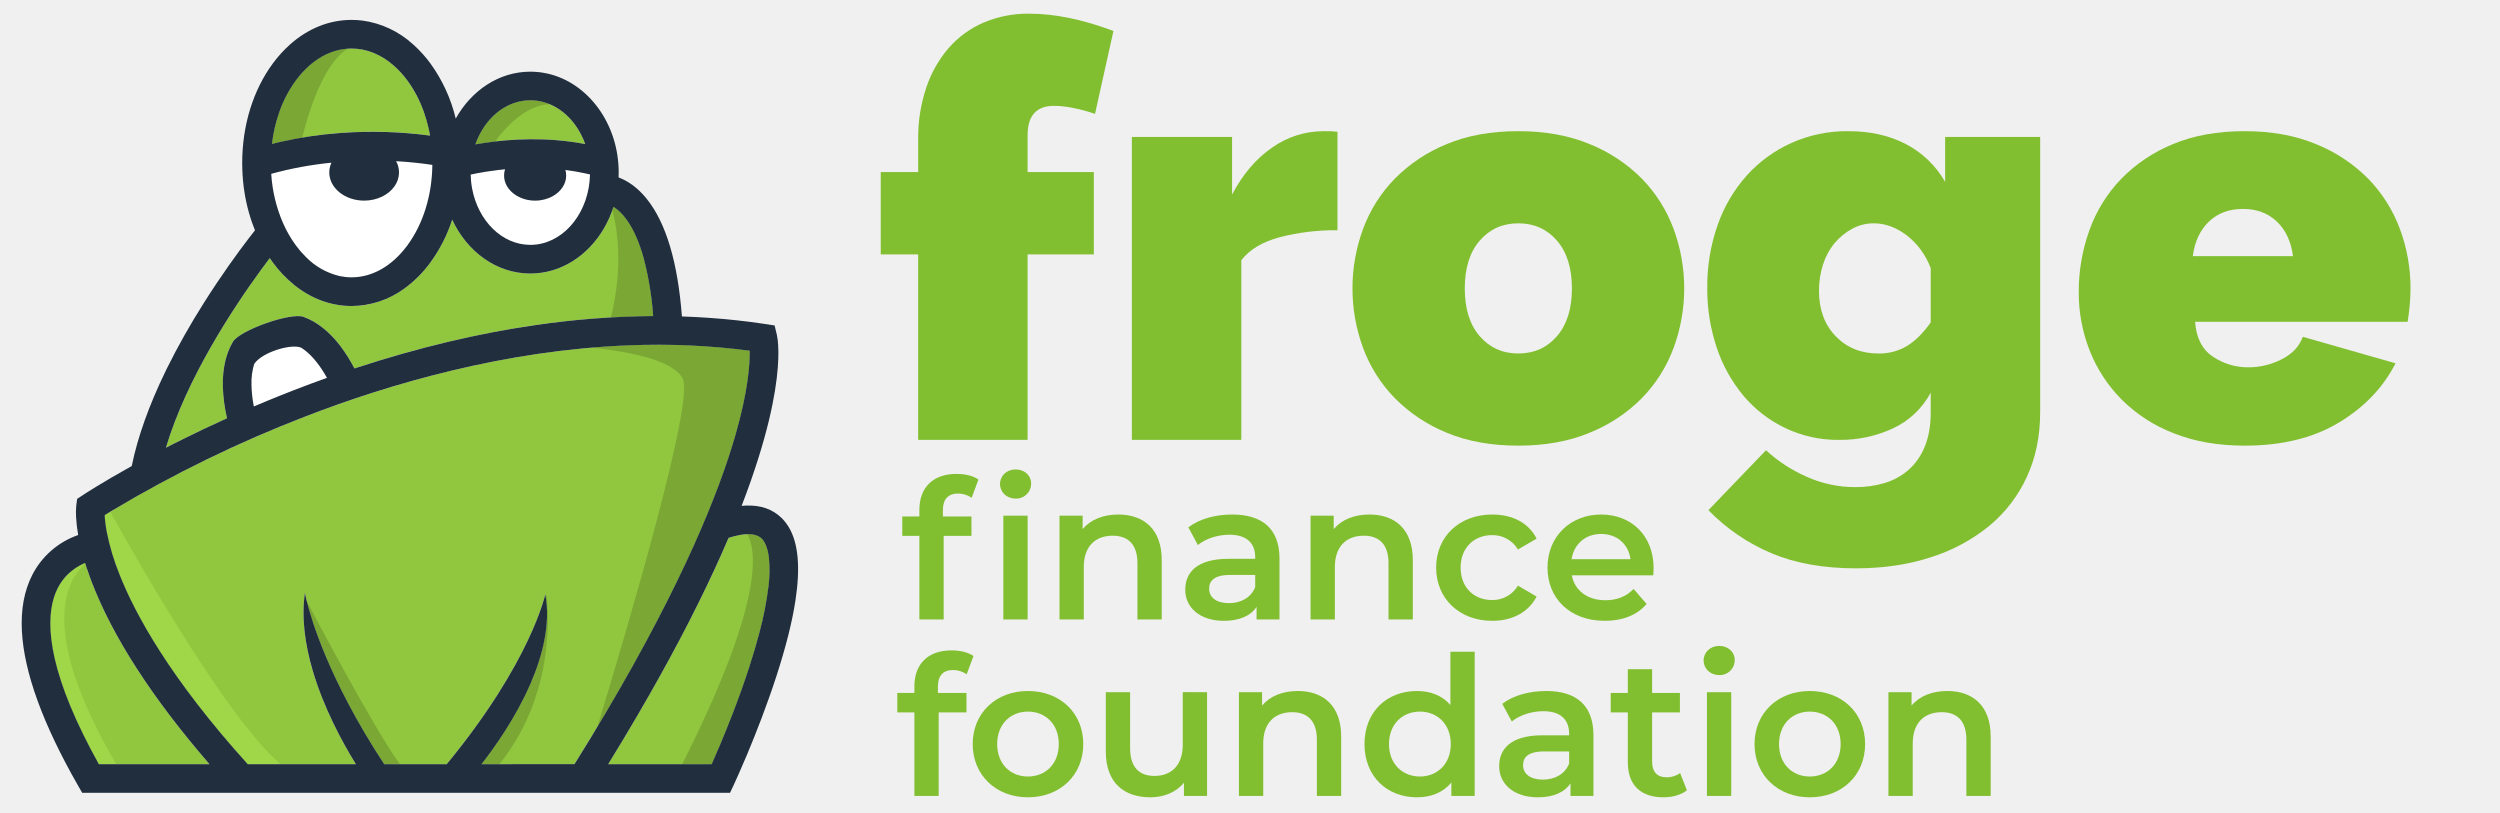
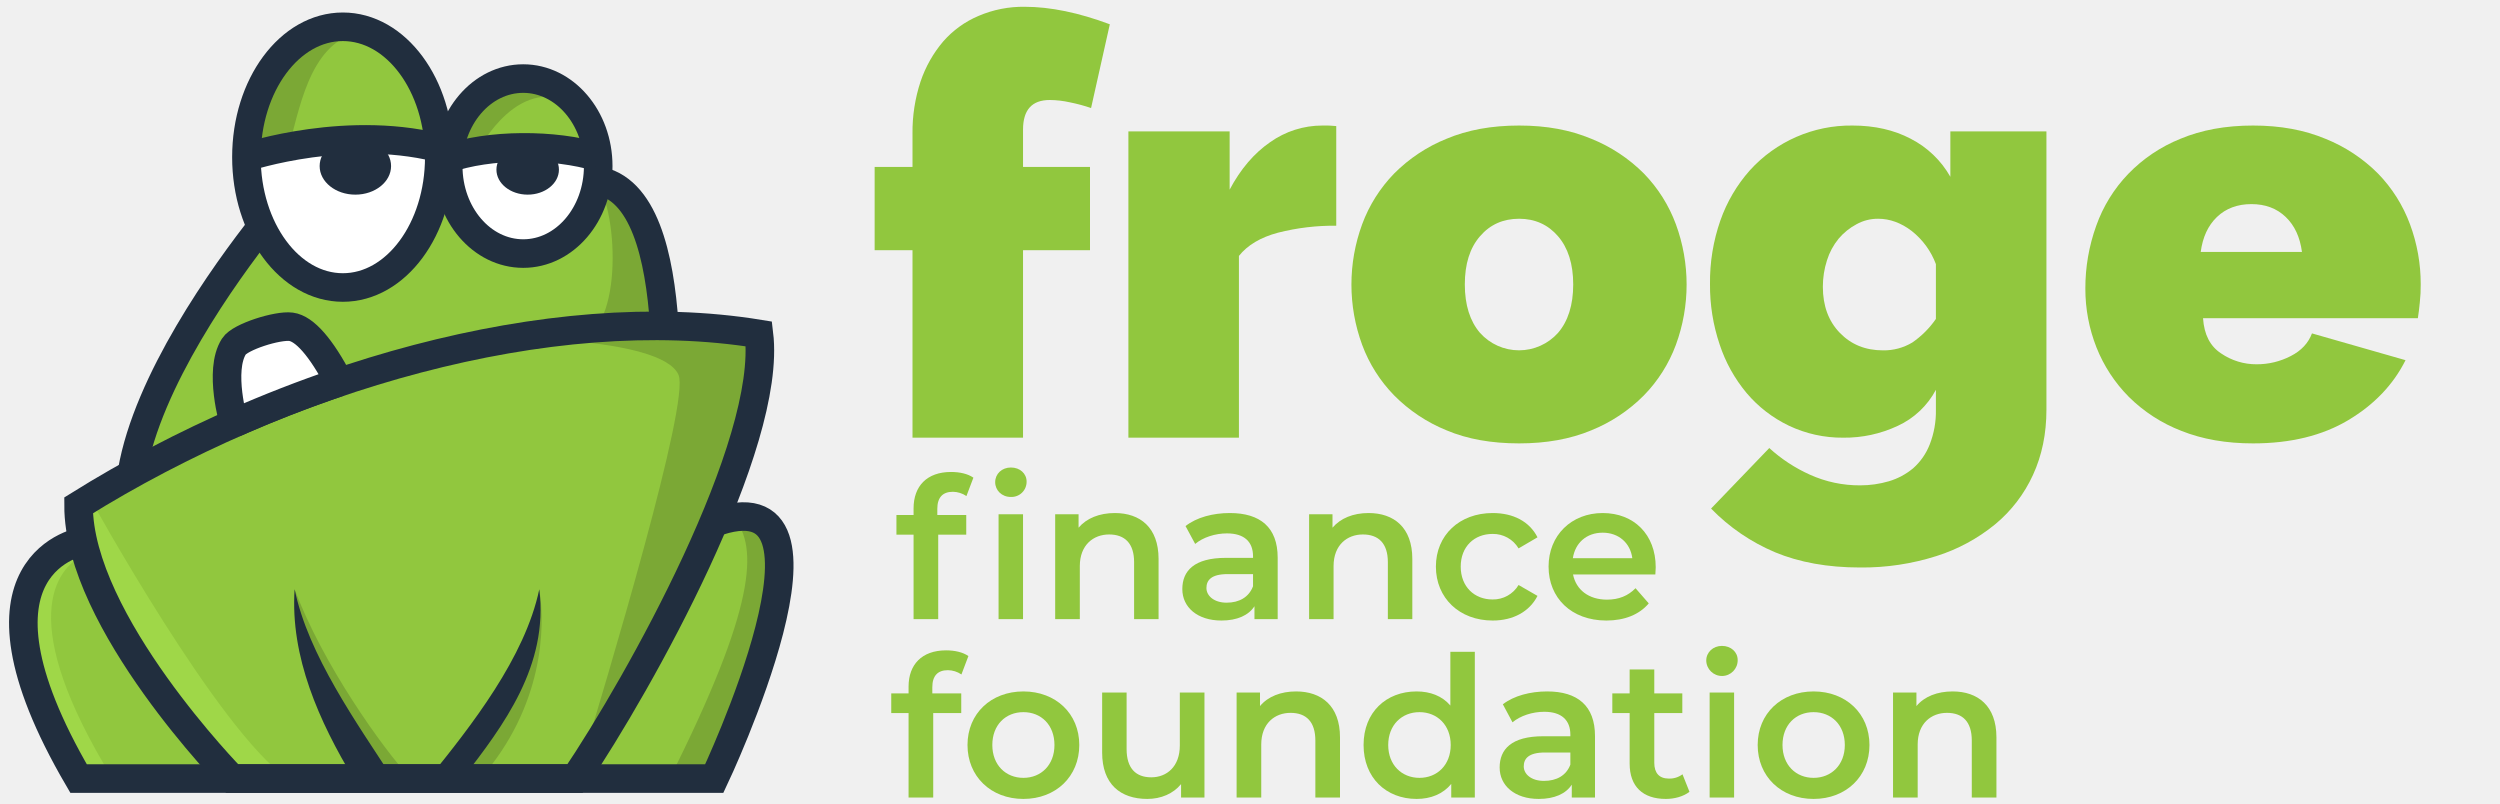
- <svg xmlns="http://www.w3.org/2000/svg" viewBox="0 0 1415 460">
-   <g id="title-logo-fff-allgreen">
-     <g id="shaded_bits" data-name="shaded bits">
-       <g id="shade_primary" data-name="shade primary">
-         <path d="M118.559,432.521H55.948c-31.77-56.951-30.337-85.49-23.378-99.451a30,30,0,0,1,15.587-14.417c.983,3.163,2.144,6.559,3.525,10.181C63.619,360.206,86.088,395.028,118.559,432.521Z" fill="#91c73e" />
-         <path d="M424.315,198.518c.143,7.409-.863,22.848-8.233,48.292-9.935,34.318-33.778,94.251-90.927,185.711H272.533c13.014-16.567,42.9-59.441,36.116-96.233,0,0-8.065,38.292-55.81,96.233H217.467c-38.376-58.471-44.88-97.045-44.88-97.045-5.433,36.776,17.951,79.528,28.85,97.045H140.219C95.98,383.616,76.3,347.121,67.58,324.982c-6.655-16.884-8.075-28.105-8.324-33.4,12.218-7.632,54.885-33.157,113.587-55.862C235.383,211.528,329.214,185.761,424.315,198.518Z" fill="#91c73e" />
-         <path d="M431.346,305.078c2.189,2.364,5.562,8.967,3.609,26.689-1.349,12.23-4.99,27.562-10.821,45.578-7.674,23.7-17.172,45.827-21.33,55.176H344.245c29.192-47.4,51.974-90.238,68.141-128.087C419.452,302.157,427.494,300.916,431.346,305.078Z" fill="#91c73e" />
-         <path d="M347.229,117.05c7.109,4.5,18.922,18.469,22.45,61.832a489.426,489.426,0,0,0-79.654,7.16,616.069,616.069,0,0,0-89.423,22.5A83.722,83.722,0,0,0,191.03,193.8c-5.84-7.085-12.347-11.933-19.206-14.446-7.318-2.674-36.122,7.574-40.006,14.132s-5.847,14.886-5.7,24.668a89.99,89.99,0,0,0,2.39,18.566c-12.858,5.808-24.454,11.477-34.6,16.706,13.116-43.874,44.5-88.492,58.779-107.332q.849,1.256,1.749,2.477C166.165,164.453,182,173.2,199.014,173.2s32.85-8.747,44.586-24.629a85.7,85.7,0,0,0,12.344-24.261c8.388,18.13,25.069,30.509,44.233,30.509C321.8,154.819,340.27,139.054,347.229,117.05Z" fill="#91c73e" />
-         <path d="M230.554,45.527a73.728,73.728,0,0,1,12.852,31.226,240.021,240.021,0,0,0-89.469,4.692c1.611-13.608,6.281-26.09,13.541-35.918,8.6-11.642,19.8-18.048,31.536-18.048S221.952,33.885,230.554,45.527Z" fill="#91c73e" />
-         <path d="M300.177,56.781c13.9,0,25.864,10.212,31.042,24.761-24.953-4.805-48.256-2.328-62.149.178C274.215,67.074,286.222,56.781,300.177,56.781Z" fill="#91c73e" />
+ <svg xmlns="http://www.w3.org/2000/svg" viewBox="0 0 1400 450">
+   <g id="fff">
+     <g id="Layer_19" data-name="Layer 19">
+       <g>
+         <path d="M522.1,384.8v3.5h16.2v11H522.6v47.3H508.8V399.3h-9.7v-11h9.7v-3.8c0-12.3,7.4-20.3,21-20.3,4.8,0,9.4,1,12.5,3.2l-3.9,10.3a13.7,13.7,0,0,0-7.6-2.4C525.1,375.3,522.1,378.5,522.1,384.8Z" fill="#91c73e" />
+         <path d="M541.8,417.2c0-17.6,13.2-30,31.3-30s31.3,12.4,31.3,30-13.1,30.2-31.3,30.2S541.8,434.8,541.8,417.2Zm48.7,0c0-11.2-7.4-18.4-17.4-18.4s-17.4,7.2-17.4,18.4,7.5,18.4,17.4,18.4S590.5,428.4,590.5,417.2Z" fill="#91c73e" />
+         <path d="M674.5,387.8v58.8H661.4v-7.5c-4.4,5.4-11.3,8.3-18.9,8.3-15.1,0-25.3-8.3-25.3-26V387.8h13.7v31.7c0,10.7,5.1,15.8,13.8,15.8s16-6,16-17.8V387.8Z" fill="#91c73e" />
+         <path d="M750.4,412.9v33.7H736.6V414.7c0-10.5-5.1-15.5-13.9-15.5s-16.4,5.9-16.4,17.7v29.7H692.5V387.8h13.1v7.6c4.5-5.4,11.7-8.2,20.2-8.2C739.9,387.2,750.4,395.2,750.4,412.9Z" fill="#91c73e" />
+         <path d="M825.9,365v81.6H812.7V439c-4.6,5.6-11.4,8.4-19.4,8.4-17.1,0-29.7-11.9-29.7-30.2s12.6-30,29.7-30c7.6,0,14.3,2.5,18.9,7.9V365Zm-13.5,52.2c0-11.2-7.6-18.4-17.5-18.4s-17.5,7.2-17.5,18.4,7.6,18.4,17.5,18.4S812.4,428.4,812.4,417.2Z" fill="#91c73e" />
+         <path d="M893.2,412.2v34.4h-13v-7.2c-3.3,5.1-9.7,8-18.5,8-13.4,0-21.9-7.4-21.9-17.6s6.6-17.5,24.4-17.5h15.2v-.9c0-8-4.8-12.8-14.6-12.8-6.6,0-13.4,2.2-17.8,5.9l-5.4-10.1c6.2-4.8,15.4-7.2,24.8-7.2C883.4,387.2,893.2,395.2,893.2,412.2Zm-13.8,16v-6.8H865.2c-9.3,0-11.9,3.5-11.9,7.8s4.2,8.1,11.3,8.1S877.1,434.3,879.4,428.2Z" fill="#91c73e" />
+         <path d="M946.1,443.4c-3.3,2.6-8.3,4-13.2,4-12.9,0-20.3-6.9-20.3-19.8V399.3h-9.7v-11h9.7V374.9h13.8v13.4h15.7v11H926.4v27.9c0,5.7,2.8,8.8,8.1,8.8a12,12,0,0,0,7.7-2.4Z" fill="#91c73e" />
+         <path d="M955.5,369.9c0-4.6,3.8-8.2,8.8-8.2s8.8,3.4,8.8,7.9a8.8,8.8,0,0,1-17.6.3Zm1.9,17.9h13.7v58.8H957.4Z" fill="#91c73e" />
+         <path d="M984.3,417.2c0-17.6,13.2-30,31.3-30s31.3,12.4,31.3,30-13.1,30.2-31.3,30.2S984.3,434.8,984.3,417.2Zm48.8,0c0-11.2-7.5-18.4-17.5-18.4s-17.4,7.2-17.4,18.4,7.5,18.4,17.4,18.4S1033.1,428.4,1033.1,417.2Z" fill="#91c73e" />
+         <path d="M1118,412.9v33.7h-13.8V414.7c0-10.5-5.1-15.5-13.9-15.5s-16.4,5.9-16.4,17.7v29.7h-13.8V387.8h13.1v7.6c4.5-5.4,11.7-8.2,20.3-8.2C1107.5,387.2,1118,395.2,1118,412.9Z" fill="#91c73e" />
      </g>
-       <g id="shade_white" data-name="shade white">
-         <path d="M320.013,96.182a126.294,126.294,0,0,1,13.941,2.552c-.459,22.074-15.435,39.867-33.777,39.867-18.324,0-33.287-17.748-33.778-39.79a165.107,165.107,0,0,1,19.458-3,11.627,11.627,0,0,0-.547,3.535c0,7.845,7.865,14.2,17.57,14.2s17.57-6.358,17.57-14.2A11.708,11.708,0,0,0,320.013,96.182Z" fill="#fff" />
-         <path d="M244.719,93.317c-.194,17.327-5.213,33.493-14.165,45.614-8.6,11.639-19.8,18.051-31.54,18.051s-22.937-6.412-31.536-18.051C159.4,128,154.532,113.781,153.5,98.388a204.612,204.612,0,0,1,34.082-6.31,13.223,13.223,0,0,0-1.213,5.521c0,8.809,8.835,15.949,19.733,15.949s19.733-7.14,19.733-15.949a13.349,13.349,0,0,0-1.636-6.374C230.771,91.593,237.63,92.263,244.719,93.317Z" fill="#fff" />
-         <path d="M170.686,196.9c6.788,3.467,11.312,11.425,14.381,16.984q-9.212,3.275-18.446,6.856-11.948,4.627-22.951,9.33a69.476,69.476,0,0,1-1.336-12.147c-.074-4.967-.249-9.226,1.517-11.9C148.4,199.116,165.544,194.266,170.686,196.9Z" fill="#fff" />
+       <g>
+         <path d="M532.6,264.3c4.8,0,9.4,1,12.5,3.2l-3.9,10.3a13.7,13.7,0,0,0-7.6-2.4c-5.7,0-8.7,3.2-8.7,9.5v3.5h16.2v11H525.4v47.3H511.6V299.4H502v-11h9.6v-3.7C511.6,272.3,519,264.3,532.6,264.3Zm24.7,5.7c0-4.6,3.7-8.2,8.8-8.2s8.8,3.4,8.8,7.9a8.5,8.5,0,0,1-8.8,8.6C561,278.3,557.3,274.6,557.3,270Zm1.9,18h13.7v58.7H559.2Z" fill="#91c73e" />
+         <path d="M648.8,313v33.7H635.1V314.8c0-10.5-5.2-15.5-14-15.5s-16.4,5.9-16.4,17.7v29.7H590.9V288H604v7.5c4.5-5.3,11.7-8.2,20.3-8.2C638.4,287.3,648.8,295.3,648.8,313Z" fill="#91c73e" />
+         <path d="M715.5,312.3v34.4h-13v-7.2c-3.3,5.1-9.7,8-18.5,8-13.4,0-21.9-7.4-21.9-17.6s6.6-17.5,24.4-17.5h15.2v-.9c0-8-4.8-12.8-14.6-12.8-6.6,0-13.4,2.2-17.8,5.9l-5.4-10c6.2-4.9,15.4-7.3,24.8-7.3C705.7,287.3,715.5,295.3,715.5,312.3Zm-13.8,16v-6.8H687.5c-9.3,0-11.9,3.5-11.9,7.8s4.2,8.2,11.3,8.2S699.4,334.4,701.7,328.3Z" fill="#91c73e" />
+         <path d="M790.9,313v33.7H777.2V314.8c0-10.5-5.2-15.5-14-15.5s-16.4,5.9-16.4,17.7v29.7H733.1V288h13.1v7.5c4.5-5.3,11.6-8.2,20.2-8.2C780.5,287.3,790.9,295.3,790.9,313Z" fill="#91c73e" />
+         <path d="M804.1,317.3c0-17.6,13.2-30,31.8-30,11.5,0,20.6,4.7,25.1,13.6l-10.6,6.2a16.6,16.6,0,0,0-14.6-8.1c-10.1,0-17.8,7-17.8,18.3s7.7,18.4,17.8,18.4a16.6,16.6,0,0,0,14.6-8.1l10.6,6.1c-4.5,8.8-13.6,13.8-25.1,13.8C817.3,347.5,804.1,334.9,804.1,317.3Z" fill="#91c73e" />
+         <path d="M927,321.7H880.9c1.7,8.6,8.8,14.1,19,14.1,6.6,0,11.8-2.1,16-6.4l7.4,8.5c-5.3,6.3-13.6,9.6-23.7,9.6-19.7,0-32.4-12.7-32.4-30.2s12.8-30,30.3-30,29.7,12,29.7,30.4C927.2,318.8,927.1,320.4,927,321.7Zm-46.2-9.1h33.3c-1.1-8.5-7.6-14.3-16.6-14.3S882.1,304,880.8,312.6Z" fill="#91c73e" />
      </g>
-       <g id="shade_dark" data-name="shade dark">
-         <path d="M416.082,246.81c7.37-25.444,8.376-40.882,8.233-48.291a399.73,399.73,0,0,0-68.334-3.048q-10.632.4-21.1,1.3c20.68,2.176,47.085,7.077,51.695,18.027,5.862,13.921-30.329,137.031-48.4,196.468,41.676-69.35,62.924-118.725,73.751-151.178Q414.327,252.909,416.082,246.81Z" fill="#7ba835" />
-         <path d="M414.722,403.758c3.131-8.118,6.41-17.144,9.411-26.414q3.281-10.134,5.632-19.112a187.75,187.75,0,0,0,5.19-26.465,71.008,71.008,0,0,0,.234-16.1c-.742-6.133-2.511-9.149-3.844-10.588a7.2,7.2,0,0,0-.9-.806c-1.907-1.469-4.53-1.979-7.442-1.907,5.758,10.225,8.263,40.627-36.9,130.156h16.7C405.336,426.828,409.848,416.4,414.722,403.758Z" fill="#7ba835" />
-         <path d="M167.479,45.526A68.94,68.94,0,0,0,157.968,63.8a83.361,83.361,0,0,0-4.031,17.642q2.287-.583,4.987-1.2c3.55-.806,7.626-1.627,12.164-2.386,3.247-13.136,11.784-41.955,25.794-50.307C185.926,28.279,175.553,34.593,167.479,45.526Z" fill="#7ba835" />
-         <path d="M270.694,77.721q-.9,1.938-1.624,4c1.7-.306,3.542-.612,5.507-.9,1.8-.267,3.7-.522,5.7-.757,5.254-7.161,16.891-20.568,30.693-21.121a28.368,28.368,0,0,0-10.789-2.156C287.532,56.782,276.485,65.236,270.694,77.721Z" fill="#7ba835" />
-         <path d="M345.743,179.65q12.079-.7,23.936-.768a177.632,177.632,0,0,0-5.338-32.649c-5.114-18.519-12.224-26.088-17.112-29.181-.2.62-.423,1.224-.637,1.834C349.407,129.456,352.865,151.019,345.743,179.65Z" fill="#7ba835" />
-         <path d="M309.29,336.4q-.146,1.073-.3,2.1c2.313,16.015-2.028,33.04-8.707,48.469-8.453,19.527-20.627,36.491-27.751,45.56h10.153C317.488,389.229,309.29,336.4,309.29,336.4Z" fill="#7ba835" />
-         <path d="M197.105,398.162c5.517,10.441,12.214,21.946,20.361,34.358h8.874c-15.022-20.641-49.763-86.643-52.671-92.183C175.878,349.176,182.043,369.656,197.105,398.162Z" fill="#7ba835" />
-       </g>
-       <g id="shade_light" data-name="shade light">
-         <path d="M62.4,289.639c-1.181.722-2.216,1.362-3.093,1.91v.99a73.988,73.988,0,0,0,1.216,9.006,132.844,132.844,0,0,0,7.054,23.438c8.721,22.139,28.4,58.632,72.639,107.537h18.612C128.279,406.788,75.629,313.545,62.4,289.639Z" fill="#9fd748" />
-         <path d="M48.318,319.158c-.052-.167-.11-.34-.161-.5a30.717,30.717,0,0,0-10.9,7.575c-.081.089-.164.171-.245.261s-.155.185-.233.275a29.829,29.829,0,0,0-4.212,6.306c-6.238,12.515-8.016,36.764,14.568,82.679,2.607,5.3,5.521,10.875,8.809,16.77h9.845C19.4,353.394,39.626,326.3,48.318,319.158Z" fill="#9fd748" />
+       <g>
+         <path d="M511,245.1v-105H489.8V93.5H511V74.9a89.9,89.9,0,0,1,4.5-29.2,68.4,68.4,0,0,1,12.7-22.5A54.5,54.5,0,0,1,548,8.9a63.3,63.3,0,0,1,25.9-5.1c14.3,0,30.2,3.3,47.6,9.8L611,60.5a93.4,93.4,0,0,0-11.9-3.2A53.5,53.5,0,0,0,587.9,56c-10,0-15,5.5-15,16.6V93.5h37.5v46.6H572.9v105Z" fill="#91c73e" />
+         <path d="M748.3,126.4a126.7,126.7,0,0,0-32.6,3.9c-9.8,2.6-17.1,7-21.9,13V245.1H631.9V73.6h56.7v32.6c6.1-11.5,13.7-20.4,22.7-26.6a50.4,50.4,0,0,1,29.2-9.3,59.2,59.2,0,0,1,7.8.3Z" fill="#91c73e" />
+         <path d="M850.7,248.3c-15.5,0-29-2.4-40.6-7.3a87.6,87.6,0,0,1-29.4-19.6,80.6,80.6,0,0,1-17.9-28.3,97.9,97.9,0,0,1,0-67.5,81,81,0,0,1,17.9-28.4,87.4,87.4,0,0,1,29.4-19.5c11.6-4.9,25.1-7.4,40.6-7.4s28.6,2.5,40.4,7.4a87.8,87.8,0,0,1,29.5,19.5,81,81,0,0,1,17.9,28.4,97.9,97.9,0,0,1,0,67.5,80.6,80.6,0,0,1-17.9,28.3A88,88,0,0,1,891.1,241C879.3,245.9,865.9,248.3,850.7,248.3Zm-30.4-89c0,11.5,2.9,20.6,8.5,27.1a29.3,29.3,0,0,0,43.7,0c5.6-6.5,8.5-15.6,8.5-27.1s-2.9-20.5-8.5-27-12.9-9.8-21.8-9.8-16.2,3.2-21.9,9.8S820.3,147.8,820.3,159.3Z" fill="#91c73e" />
+         <path d="M1032.2,245.1a69.5,69.5,0,0,1-30.4-6.7,71.2,71.2,0,0,1-23.7-18.3A82.7,82.7,0,0,1,963,192.9a103,103,0,0,1-5.4-33.9,104.1,104.1,0,0,1,5.8-35.5,84.2,84.2,0,0,1,16.5-28.1,76.3,76.3,0,0,1,57.5-25.1c12.4,0,23.3,2.5,32.6,7.4A53.6,53.6,0,0,1,1092.2,99V73.6H1146V229.4c0,13.5-2.5,25.6-7.5,36.5a78.1,78.1,0,0,1-21.2,27.7,99,99,0,0,1-32.9,17.8,136.7,136.7,0,0,1-42.7,6.4c-18.3,0-34.1-2.9-47.6-8.5a109.3,109.3,0,0,1-35.9-24.5l32.6-33.9a85.9,85.9,0,0,0,22.7,14.9,67.3,67.3,0,0,0,28.2,6,57,57,0,0,0,16.1-2.3,38.1,38.1,0,0,0,13.6-7.3,34.4,34.4,0,0,0,9.2-13.2,50.5,50.5,0,0,0,3.5-19.6V218.3a46,46,0,0,1-21.4,20.2A69.9,69.9,0,0,1,1032.2,245.1Zm22.2-48.9a30.8,30.8,0,0,0,16.5-4.4,51.5,51.5,0,0,0,13.2-13.2V147.9a42.6,42.6,0,0,0-13.6-18.6c-5.9-4.5-12.2-6.8-18.7-6.8a24.6,24.6,0,0,0-12.2,3.1,34,34,0,0,0-10,8.1,36,36,0,0,0-6.5,12.1,48.2,48.2,0,0,0-2.3,14.8c0,10.7,3.2,19.3,9.5,25.8S1044.6,196.2,1054.4,196.2Z" fill="#91c73e" />
+         <path d="M1261.7,248.3c-15,0-28.3-2.3-40.1-7a85.5,85.5,0,0,1-29.5-19.1,82.6,82.6,0,0,1-18.1-27.7,89.1,89.1,0,0,1-6.2-32.9,102.9,102.9,0,0,1,6.1-35.2,80.9,80.9,0,0,1,17.9-29,84.5,84.5,0,0,1,29.3-19.7c11.7-4.9,25.2-7.4,40.6-7.4s28.7,2.5,40.5,7.4a87.8,87.8,0,0,1,29.5,19.5,81,81,0,0,1,17.9,28.4,95.7,95.7,0,0,1,6,33.7,84.8,84.8,0,0,1-.5,10c-.3,3.3-.7,6.3-1.1,8.9H1233.7c.6,9.2,4,15.7,10.1,19.7a34.8,34.8,0,0,0,19.9,6.1,41.1,41.1,0,0,0,19.1-4.6c5.9-3,9.9-7.3,11.9-12.7l52.4,15q-10.3,20.6-32.1,33.6T1261.7,248.3Zm27.4-107.2c-1.1-8.3-4.1-14.8-9.1-19.6s-11.4-7.2-19.2-7.2-14.3,2.4-19.3,7.2-8,11.3-9.1,19.6Z" fill="#91c73e" />
      </g>
    </g>
-     <path id="outline" d="M423.241,426.1c4.743-11.355,10.884-26.976,16.278-43.624,5.25-16.2,8.8-30.265,10.661-42.3,2.94-18.978,1.676-32.868-3.8-41.934a25.744,25.744,0,0,0-3.134-4.186c-.274-.3-.557-.576-.841-.855-5.085-5-11.8-7.356-20.081-7.052-.844.031-1.7.079-2.574.166q5.464-14.125,9.555-27.209,1.729-5.517,3.227-10.857c7.9-28.315,8.414-45.117,7.892-53.136a34.986,34.986,0,0,0-.725-5.62l-.583-2.419-.692-2.875-5.384-.822q-15.751-2.392-32.066-3.5-7.45-.512-15.007-.767c-2.338-30.59-8.967-52.834-19.758-66.358a46.22,46.22,0,0,0-5.615-5.935,33.959,33.959,0,0,0-10.471-6.406c.037-.794.047-1.587.051-2.385,0-.112.007-.222.007-.335,0-27.565-17.177-50.63-39.943-55.966-.372-.087-.75-.152-1.125-.23-1.264-.262-2.54-.486-3.835-.637a44.232,44.232,0,0,0-5.1-.295c-17.738,0-33.351,10.607-42.235,26.559A88.054,88.054,0,0,0,243.6,35.892a70.4,70.4,0,0,0-9.2-10.246c-.108-.1-.212-.206-.32-.3-.183-.165-.373-.312-.557-.474a52.973,52.973,0,0,0-28.184-13.2c-.04,0-.08-.006-.12-.011a49.142,49.142,0,0,0-6.2-.4h0c-12.655,0-24.654,4.847-34.8,13.863a69.951,69.951,0,0,0-9.781,10.769c-11.189,15.148-17.353,35.149-17.353,56.337q0,3.622.242,7.191c.045.672.1,1.341.156,2.01.034.386.066.773.1,1.158a100.338,100.338,0,0,0,5.066,23.37q.782,2.238,1.667,4.414c-4.255,5.375-12.32,15.933-21.616,29.822-2.409,3.6-4.9,7.41-7.427,11.427A407.55,407.55,0,0,0,94.48,208.5c-.018.037-.038.074-.056.111-.243.494-.467.979-.706,1.471-9.345,19.218-15.769,37.18-19.163,53.7C57.5,273.25,47.616,279.749,46.74,280.327L44.4,281.878l-.729.482-.492,3.654-.011.089a39.934,39.934,0,0,0-.106,6.65,83,83,0,0,0,1.187,10.07,46.2,46.2,0,0,0-26.02,22.669q-6.8,13.367-5.836,31.712c1.216,23.318,11.832,52.575,31.785,87.454l2.335,4.081h366.68l2.189-4.676c.028-.059.1-.2.182-.392.733-1.581,3.5-7.608,7.208-16.445C422.925,426.856,423.083,426.477,423.241,426.1ZM404.675,321.754q4.067-8.819,7.711-17.32c.948-.306,1.915-.59,2.886-.848,1.15-.305,2.305-.566,3.448-.772,4.569-.822,8.917-.708,11.728,1.457a7.2,7.2,0,0,1,.9.806c1.333,1.439,3.1,4.455,3.844,10.588a71.008,71.008,0,0,1-.234,16.1,187.75,187.75,0,0,1-5.19,26.465q-2.349,8.967-5.632,19.112c-3,9.27-6.28,18.3-9.411,26.414-4.874,12.637-9.386,23.07-11.918,28.762H344.245q8.491-13.786,16.251-27.051Q386.793,360.544,404.675,321.754ZM272.535,432.52c7.124-9.069,19.3-26.033,27.751-45.56,6.986-16.138,11.433-34.025,8.363-50.672v0s-8.066,38.293-55.81,96.232H217.466c-8.147-12.412-14.844-23.917-20.361-34.358-20.469-38.739-24.517-62.685-24.517-62.685v0c-2.108,14.269.132,29.433,4.287,43.678,6.3,21.591,17,41.052,23.752,52.053.275.447.549.894.81,1.313H140.22c-44.239-48.9-63.918-85.4-72.639-107.537a132.844,132.844,0,0,1-7.054-23.438,71.007,71.007,0,0,1-1.271-9.962c1.132-.707,2.528-1.569,4.17-2.567a714.56,714.56,0,0,1,109.417-53.3c47.417-18.343,112.828-37.575,183.138-40.25a399.73,399.73,0,0,1,68.334,3.048c.143,7.409-.863,22.847-8.233,48.291q-1.764,6.091-4.151,13.281c-11.9,35.676-36.39,91.794-86.777,172.429ZM32.57,333.071a29.829,29.829,0,0,1,4.212-6.306c.078-.09.154-.187.233-.275s.164-.172.245-.261a30.717,30.717,0,0,1,10.9-7.575q.381,1.226.8,2.5c.642,1.952,1.358,4,2.142,6.111.193.522.381,1.038.583,1.57,11.937,31.373,34.406,66.195,66.876,103.687H55.947c-3.288-5.895-6.2-11.468-8.809-16.77C24.554,369.835,26.332,345.586,32.57,333.071ZM167.479,45.526c8.6-11.64,19.8-18.046,31.535-18.046,8.51,0,16.727,3.38,23.883,9.662a53.13,53.13,0,0,1,7.657,8.385,69.382,69.382,0,0,1,9.894,19.458,81.971,81.971,0,0,1,2.957,11.768,246.337,246.337,0,0,0-50.5-1.5l-.326.022-.139.011a230.241,230.241,0,0,0-33.518,4.959q-2.7.612-4.987,1.2A83.361,83.361,0,0,1,157.968,63.8,68.94,68.94,0,0,1,167.479,45.526Zm163.74,36.016c-21.9-4.218-42.53-2.826-56.642-.726-1.965.292-3.809.6-5.507.9q.723-2.06,1.624-4c5.791-12.485,16.838-20.939,29.483-20.939,10.855,0,20.535,6.233,26.72,15.9A43.519,43.519,0,0,1,331.219,81.542ZM282.2,96.2c1.186-.138,2.4-.271,3.656-.391a11.7,11.7,0,0,0-.546,3.536c0,4.412,2.489,8.354,6.394,10.959a20.175,20.175,0,0,0,11.176,3.243,20.441,20.441,0,0,0,10.066-2.572c4.534-2.568,7.5-6.815,7.5-11.63l0-.026a11.6,11.6,0,0,0-.108-1.554l-.008-.056a11.727,11.727,0,0,0-.32-1.527c1.828.231,3.673.515,5.525.83q2.937.5,5.9,1.15c.838.185,1.675.367,2.514.571-.431,20.7-13.62,37.626-30.38,39.662a28.32,28.32,0,0,1-3.4.205c-16.032,0-29.493-13.589-32.937-31.752a48.97,48.97,0,0,1-.841-8.038c2.374-.519,5.421-1.114,8.985-1.677C277.481,96.8,279.759,96.486,282.2,96.2Zm-82.751,60.766c-.145,0-.289.015-.435.015a32.306,32.306,0,0,1-6.532-.668c-.147-.03-.292-.074-.438-.106a39.19,39.19,0,0,1-18.961-10.8,54.917,54.917,0,0,1-5.6-6.477,66.8,66.8,0,0,1-7.329-12.744,82.736,82.736,0,0,1-6.646-27.8,204.408,204.408,0,0,1,34.081-6.309c-.084.184-.148.377-.224.565a13.167,13.167,0,0,0-.988,4.954c0,8.809,8.835,15.949,19.733,15.949,7.406,0,13.848-3.3,17.223-8.175A13.573,13.573,0,0,0,225.84,97.6a13.069,13.069,0,0,0-.4-3.171c-.01-.044-.014-.089-.025-.133,0-.014-.01-.027-.014-.04a13.7,13.7,0,0,0-1.2-3.03c6.569.368,13.429,1.038,20.516,2.093-.193,17.193-5.141,33.237-13.963,45.326-.068.094-.132.193-.2.287-.089.12-.183.231-.272.35C221.824,150.55,210.911,156.813,199.449,156.967Zm-46.767-10.873c.177.261.365.511.544.769.4.573.794,1.148,1.206,1.708a68.667,68.667,0,0,0,11.881,12.553c9.686,7.868,20.909,12.077,32.7,12.077a50.8,50.8,0,0,0,29.809-9.858A66.958,66.958,0,0,0,243.6,148.571a85.681,85.681,0,0,0,12.343-24.258c8.391,18.127,25.069,30.507,44.234,30.507,17.326,0,32.618-10.125,41.595-25.465a60.454,60.454,0,0,0,5.457-12.3c4.888,3.093,12,10.662,17.112,29.181a177.632,177.632,0,0,1,5.338,32.649,481.836,481.836,0,0,0-66.934,5.17c-4.227.615-8.463,1.265-12.721,1.989q-11.556,1.968-23.268,4.476-25.821,5.519-52.219,13.6-6.954,2.129-13.933,4.424a86.759,86.759,0,0,0-7.748-12.417c-.588-.779-1.192-1.556-1.826-2.325-.019-.024-.04-.044-.059-.068-.664-.8-1.338-1.573-2.018-2.319-.23-.252-.465-.487-.7-.733-.478-.506-.958-1-1.444-1.483-.271-.266-.545-.521-.819-.779-.458-.432-.918-.854-1.383-1.261q-.426-.374-.856-.733-.705-.59-1.418-1.138c-.28-.217-.56-.436-.842-.644-.513-.378-1.031-.735-1.551-1.084-.247-.166-.492-.341-.74-.5q-1.05-.673-2.115-1.268c-.07-.039-.139-.085-.21-.124q-1.087-.6-2.191-1.116c-.029-.014-.066-.023-.1-.037-.916-.426-1.838-.817-2.767-1.158-7.318-2.674-36.122,7.574-40.006,14.132q-.743,1.256-1.39,2.6-.585,1.21-1.09,2.491c-.113.285-.211.582-.318.872-.222.6-.44,1.2-.636,1.822-.113.353-.213.717-.317,1.077-.167.58-.328,1.164-.474,1.761-.095.39-.183.786-.269,1.183q-.194.893-.356,1.808c-.073.408-.144.818-.207,1.234-.1.635-.178,1.282-.253,1.934-.046.405-.1.808-.135,1.22-.068.73-.113,1.476-.154,2.226-.019.348-.048.689-.061,1.042-.042,1.114-.059,2.245-.043,3.4a90.2,90.2,0,0,0,2.39,18.565c-8.867,4-17.118,7.941-24.725,11.716-2.086,1.035-4.136,2.061-6.121,3.07q-1.908.969-3.754,1.92c11.756-39.327,38.187-79.238,53.82-100.66C149.532,150.29,151.2,148.047,152.682,146.094Zm-9.012,83.971c-.062-.318-.123-.649-.183-.979a68.366,68.366,0,0,1-1.153-11.169A36.848,36.848,0,0,1,143.861,206c4.557-6.879,21.609-11.714,26.789-9.125,6.414,4.14,11.344,11.432,14.416,17q-9.213,3.276-18.446,6.856c-2.647,1.025-5.247,2.056-7.825,3.089C153.614,225.9,148.56,227.981,143.67,230.065Z" fill="#212e3e" />
-     <g>
-       <path d="M519.688,248.979V144.006H498.5V97.389h21.19V78.807a88.765,88.765,0,0,1,4.564-29.178,66.658,66.658,0,0,1,12.714-22.493,55.343,55.343,0,0,1,19.723-14.345,64.119,64.119,0,0,1,25.916-5.053q21.518,0,47.6,9.781L619.77,64.463a90.45,90.45,0,0,0-11.9-3.26,56.945,56.945,0,0,0-11.247-1.3q-15,0-15,16.626V97.389h37.49v46.617h-37.49V248.979Z" fill="#81bf30" />
-       <path d="M757.014,130.314a126.468,126.468,0,0,0-32.6,3.913q-14.668,3.91-21.842,13.04V248.979H640.633V77.5h56.723v32.6q9.123-17.275,22.658-26.57a50.543,50.543,0,0,1,29.176-9.291,55.117,55.117,0,0,1,7.824.326Z" fill="#81bf30" />
-       <path d="M859.379,252.238q-23.151,0-40.586-7.335a87.839,87.839,0,0,1-29.341-19.559,80.66,80.66,0,0,1-17.93-28.363,97.4,97.4,0,0,1,0-67.481,80.647,80.647,0,0,1,17.93-28.362,87.812,87.812,0,0,1,29.341-19.56q17.435-7.335,40.586-7.336,22.817,0,40.424,7.336a87.517,87.517,0,0,1,29.5,19.56A80.772,80.772,0,0,1,947.236,129.5a97.381,97.381,0,0,1,0,67.481,80.785,80.785,0,0,1-17.929,28.363A87.545,87.545,0,0,1,899.8,244.9Q882.2,252.24,859.379,252.238Zm-30.317-89q0,17.284,8.475,27.059t21.842,9.779q13.365,0,21.842-9.779T889.7,163.24q0-17.274-8.476-27.057T859.379,126.4q-13.371,0-21.842,9.781T829.062,163.24Z" fill="#81bf30" />
-       <path d="M1040.96,248.979a69.2,69.2,0,0,1-30.481-6.683,70.793,70.793,0,0,1-23.635-18.257,83.932,83.932,0,0,1-15.159-27.221,103.618,103.618,0,0,1-5.379-33.9,104.2,104.2,0,0,1,5.868-35.533,83.479,83.479,0,0,1,16.463-28.036A76.185,76.185,0,0,1,1013.9,80.926a76.984,76.984,0,0,1,32.274-6.684q18.581,0,32.6,7.336a54.465,54.465,0,0,1,22.168,21.353V77.5h53.79V233.33q0,20.218-7.5,36.513a78.194,78.194,0,0,1-21.19,27.71,99.715,99.715,0,0,1-32.926,17.766q-19.239,6.358-42.706,6.358-27.384,0-47.6-8.477a108.6,108.6,0,0,1-35.86-24.449l32.6-33.9a84.423,84.423,0,0,0,22.657,14.833,67.1,67.1,0,0,0,28.2,6.031,56.407,56.407,0,0,0,16.137-2.282,36.484,36.484,0,0,0,13.529-7.335,34.952,34.952,0,0,0,9.291-13.2q3.423-8.145,3.423-19.561V222.246a46.339,46.339,0,0,1-21.353,20.213A70.645,70.645,0,0,1,1040.96,248.979Zm22.168-48.9a30.328,30.328,0,0,0,16.463-4.4q7.006-4.4,13.2-13.2V151.83a41.851,41.851,0,0,0-13.529-18.582q-8.97-6.844-18.745-6.846a25.233,25.233,0,0,0-12.225,3.1,34.148,34.148,0,0,0-9.943,8.149,35.734,35.734,0,0,0-6.52,12.062,47.588,47.588,0,0,0-2.282,14.834q0,15.975,9.454,25.754T1063.128,200.078Z" fill="#81bf30" />
-       <path d="M1270.46,252.238q-22.494,0-40.1-7.009a84.832,84.832,0,0,1-29.5-19.071,81.973,81.973,0,0,1-18.093-27.709,88.6,88.6,0,0,1-6.194-32.927,102.37,102.37,0,0,1,6.031-35.208,81.409,81.409,0,0,1,17.93-29.013,86.6,86.6,0,0,1,29.34-19.723q17.436-7.335,40.587-7.336,22.815,0,40.424,7.336a87.513,87.513,0,0,1,29.5,19.56,80.789,80.789,0,0,1,17.93,28.362,95.624,95.624,0,0,1,6.031,33.74q0,4.89-.489,9.944t-1.141,8.964H1242.424q.978,13.692,10.106,19.723a35.315,35.315,0,0,0,19.886,6.031,41.428,41.428,0,0,0,19.071-4.564q8.962-4.561,11.9-12.713l52.486,15q-10.437,20.537-32.111,33.577T1270.46,252.238Zm27.384-107.254q-1.635-12.384-9.128-19.56t-19.235-7.172q-11.735,0-19.233,7.172t-9.128,19.56Z" fill="#81bf30" />
-     </g>
-     <g>
-       <path d="M541.376,268.229c4.729,0,9.35.99,12.43,3.189l-3.85,10.34a13.545,13.545,0,0,0-7.591-2.42c-5.719,0-8.689,3.19-8.689,9.461v3.519h16.17v11H534.115v47.3h-13.75v-47.3h-9.679v-11h9.679v-3.74C520.365,276.258,527.736,268.229,541.376,268.229Zm24.64,5.719c0-4.62,3.74-8.25,8.8-8.25s8.8,3.41,8.8,7.92a8.442,8.442,0,0,1-8.8,8.58C569.756,282.2,566.016,278.568,566.016,273.948Zm1.87,17.931h13.75v58.74h-13.75Z" fill="#81bf30" />
-       <path d="M657.535,316.959v33.66h-13.75v-31.9c0-10.45-5.17-15.51-13.971-15.51-9.789,0-16.389,5.939-16.389,17.709v29.7h-13.75v-58.74h13.091v7.59c4.509-5.391,11.659-8.25,20.239-8.25C647.085,291.219,657.535,299.248,657.535,316.959Z" fill="#81bf30" />
-       <path d="M724.2,316.188v34.431h-12.98v-7.15c-3.3,5.06-9.68,7.92-18.481,7.92-13.42,0-21.89-7.37-21.89-17.6,0-9.791,6.6-17.49,24.421-17.49h15.18v-.881c0-8.029-4.841-12.76-14.631-12.76-6.6,0-13.419,2.2-17.82,5.83l-5.39-10.009c6.271-4.84,15.4-7.26,24.861-7.26C714.4,291.219,724.2,299.248,724.2,316.188Zm-13.75,16.06v-6.819H696.254c-9.35,0-11.879,3.52-11.879,7.809,0,4.95,4.18,8.141,11.22,8.141C702.305,341.379,708.135,338.3,710.445,332.248Z" fill="#81bf30" />
-       <path d="M799.654,316.959v33.66H785.9v-31.9c0-10.45-5.17-15.51-13.97-15.51-9.789,0-16.39,5.939-16.39,17.709v29.7h-13.75v-58.74h13.091v7.59c4.51-5.391,11.659-8.25,20.239-8.25C789.2,291.219,799.654,299.248,799.654,316.959Z" fill="#81bf30" />
-       <path d="M812.853,321.248c0-17.6,13.2-30.029,31.79-30.029,11.439,0,20.57,4.729,25.08,13.639l-10.561,6.161a16.618,16.618,0,0,0-14.629-8.14c-10.121,0-17.82,7.039-17.82,18.369,0,11.44,7.7,18.371,17.82,18.371a16.622,16.622,0,0,0,14.629-8.14l10.561,6.16c-4.51,8.8-13.641,13.75-25.08,13.75C826.053,351.389,812.853,338.849,812.853,321.248Z" fill="#81bf30" />
-       <path d="M935.723,325.648h-46.09c1.649,8.581,8.8,14.081,19.029,14.081,6.6,0,11.771-2.09,15.95-6.38l7.37,8.469c-5.279,6.271-13.529,9.571-23.65,9.571-19.689,0-32.449-12.651-32.449-30.141s12.869-30.029,30.359-30.029c17.16,0,29.7,11.99,29.7,30.359C935.942,322.679,935.832,324.328,935.723,325.648Zm-46.2-9.129h33.331c-1.1-8.47-7.591-14.3-16.611-14.3C897.332,302.219,890.842,307.938,889.522,316.519Z" fill="#81bf30" />
-     </g>
-     <g>
-       <path d="M530.855,388.686v3.519h16.17v11h-15.73v47.3h-13.75v-47.3h-9.68v-11h9.68v-3.74c0-12.32,7.37-20.35,21.011-20.35,4.729,0,9.349.99,12.429,3.19l-3.849,10.34a13.547,13.547,0,0,0-7.591-2.42C533.825,379.225,530.855,382.415,530.855,388.686Z" fill="#81bf30" />
-       <path d="M550.545,421.135c0-17.6,13.2-30.03,31.24-30.03,18.26,0,31.35,12.43,31.35,30.03s-13.09,30.14-31.35,30.14C563.744,451.275,550.545,438.735,550.545,421.135Zm48.729,0c0-11.22-7.479-18.369-17.489-18.369-9.9,0-17.381,7.149-17.381,18.369s7.481,18.371,17.381,18.371C591.795,439.506,599.274,432.355,599.274,421.135Z" fill="#81bf30" />
-       <path d="M683.2,391.766v58.74h-13.09v-7.481c-4.4,5.391-11.33,8.25-18.92,8.25-15.07,0-25.3-8.25-25.3-25.96V391.766h13.75v31.679c0,10.67,5.059,15.731,13.75,15.731,9.57,0,16.059-5.941,16.059-17.711v-29.7Z" fill="#81bf30" />
-       <path d="M759.1,416.846v33.66h-13.75v-31.9c0-10.45-5.17-15.509-13.97-15.509-9.79,0-16.391,5.939-16.391,17.709v29.7h-13.75v-58.74h13.091v7.589c4.51-5.39,11.659-8.25,20.239-8.25C748.653,391.105,759.1,399.135,759.1,416.846Z" fill="#81bf30" />
-       <path d="M834.672,368.885v81.621h-13.2v-7.59c-4.619,5.609-11.44,8.359-19.47,8.359-17.05,0-29.7-11.879-29.7-30.14s12.65-30.03,29.7-30.03c7.59,0,14.3,2.53,18.92,7.92v-30.14Zm-13.529,52.25c0-11.22-7.591-18.369-17.491-18.369s-17.49,7.149-17.49,18.369,7.59,18.371,17.49,18.371S821.143,432.355,821.143,421.135Z" fill="#81bf30" />
-       <path d="M901.882,416.075v34.431H888.9v-7.151c-3.3,5.061-9.68,7.92-18.48,7.92-13.42,0-21.891-7.37-21.891-17.6,0-9.791,6.6-17.49,24.421-17.49h15.18v-.881c0-8.03-4.84-12.76-14.63-12.76-6.6,0-13.42,2.2-17.82,5.83l-5.39-10.01c6.27-4.84,15.4-7.26,24.859-7.26C892.092,391.105,901.882,399.135,901.882,416.075Zm-13.75,16.06v-6.82H873.941c-9.349,0-11.879,3.521-11.879,7.81,0,4.95,4.18,8.141,11.22,8.141C879.992,441.266,885.822,438.186,888.132,432.135Z" fill="#81bf30" />
-       <path d="M954.791,447.315c-3.3,2.64-8.25,3.96-13.2,3.96-12.87,0-20.24-6.82-20.24-19.8v-28.27h-9.681v-11h9.681v-13.42H935.1v13.42h15.729v11H935.1v27.94c0,5.72,2.859,8.8,8.139,8.8a12.354,12.354,0,0,0,7.7-2.42Z" fill="#81bf30" />
-       <path d="M964.251,373.835c0-4.62,3.74-8.25,8.8-8.25s8.8,3.41,8.8,7.92a8.442,8.442,0,0,1-8.8,8.58C967.991,382.085,964.251,378.455,964.251,373.835Zm1.87,17.931h13.75v58.74h-13.75Z" fill="#81bf30" />
-       <path d="M993.068,421.135c0-17.6,13.2-30.03,31.241-30.03,18.26,0,31.35,12.43,31.35,30.03s-13.09,30.14-31.35,30.14C1006.269,451.275,993.068,438.735,993.068,421.135Zm48.731,0c0-11.22-7.48-18.369-17.49-18.369-9.9,0-17.38,7.149-17.38,18.369s7.48,18.371,17.38,18.371C1034.319,439.506,1041.8,432.355,1041.8,421.135Z" fill="#81bf30" />
-       <path d="M1126.719,416.846v33.66h-13.751v-31.9c0-10.45-5.17-15.509-13.97-15.509-9.79,0-16.39,5.939-16.39,17.709v29.7h-13.75v-58.74h13.09v7.589c4.51-5.39,11.66-8.25,20.24-8.25C1116.269,391.105,1126.719,399.135,1126.719,416.846Z" fill="#81bf30" />
+     <g id="Layer_20" data-name="Layer 20">
+       <path d="M410,284c60.2-.9-9,152-9,152H44c-31.5-81.4-38.6-95.1-4-136l30-35,75-142C109.8,15.6,230-40.1,250,93c7.4-74.7,93-59.8,84,7,35.1,4.1,37,82,37,82l54,5Z" fill="#91c73e" />
+       <path d="M321,191c28.4,2.6,54.4,8.1,59,19,6.4,15.2-38.9,166.5-57,226,0,0,108.5-167,102-249l-54-5s.1-72-37-80C346.6,118.7,349.3,189.4,321,191Z" fill="#7ba835" />
+       <path d="M411,290c13.7,16.3,12.2,50.1-36,146h26S472.3,278.8,411,290Z" fill="#7ba835" />
+       <path d="M302,330c-2.8,37.3-42.9,96.9-50,106h17C304.2,396,305.6,351.1,302,330Z" fill="#7ba835" />
+       <path d="M205,436h25c-15.7-16.9-49.3-64-65-106C163.9,355.8,189.6,414.3,205,436Z" fill="#7ba835" />
+       <path d="M161,436C122.2,409.3,51,280,51,280c-26,42.8,79,156,79,156Z" fill="#9fd748" />
+       <path d="M44,436H63C9.1,348.1,30.3,318.5,48,310-4.1,308.9,8.5,376.6,44,436Z" fill="#9fd748" />
+       <path d="M44,283c115.1-71.8,263.9-115.1,381-96,7.5,62-66.6,195-103,249H130S43.9,348.1,44,283Z" fill="none" stroke="#212e3e" stroke-miterlimit="2" stroke-width="16" />
+       <path d="M47,303s-74.3,11-3,133H400s82.5-174.2-1-143" fill="none" stroke="#212e3e" stroke-miterlimit="2" stroke-width="16" />
+       <path d="M165,330c7.6,36.9,34.8,74.8,55,106h20c24-29.6,54-67.8,62-106,5.3,42.8-20,76.3-43,106H198C178.9,404.3,162.4,367.8,165,330Z" fill="#212e3e" />
+       <path d="M74,264c8.7-50.5,51.1-110,74-139,21-26.6,144.2-30.1,186-24,26.6,3.9,35.4,42.5,38,81" fill="none" stroke="#212e3e" stroke-miterlimit="10" stroke-width="16" />
+       <path id="tooth" d="M131,237c19.4-8.6,39-16.2,59-23-10.3-19.7-19.5-30-27-31s-28.6,5.6-32,11C122.3,207.6,131,237,131,237Z" fill="#fff" stroke="#212e3e" stroke-miterlimit="1" stroke-width="16" />
+       <path id="lid-dk-right" d="M324,60c-32.6-21.7-56,24-56,24l-17,4C251,58,285.9,22.2,324,60Z" fill="#7ba835" />
+       <path id="lid-dk-left" d="M205.1,17c-29.8,4.3-36.1,37.7-43.2,64.9A210.6,210.6,0,0,0,138,87.6C136.1,48.5,160.8,7.4,205.1,17Z" fill="#7ba835" />
+       <path d="M334.6,87l-83.3.8C245.2,158.1,341.7,157,334.6,87Z" fill="#fff" />
+       <path d="M245.7,80,138,85.1C137.5,184.8,252.1,181.4,245.7,80Z" fill="#fff" />
+       <ellipse cx="199" cy="93" rx="20" ry="16" fill="#212e3e" />
+       <ellipse cx="295.5" cy="95" rx="17.5" ry="14" fill="#212e3e" />
+       <ellipse cx="192" cy="88" rx="54" ry="73" fill="none" stroke="#212e3e" stroke-miterlimit="10" stroke-width="16" />
+       <ellipse cx="293" cy="93" rx="42" ry="49" fill="none" stroke="#212e3e" stroke-miterlimit="10" stroke-width="16" />
+       <path d="M138,88s58.3-19.4,112-4v5c24-8.5,60.6-8.4,85-1" fill="none" stroke="#212e3e" stroke-miterlimit="10" stroke-width="16" />
    </g>
  </g>
</svg>
